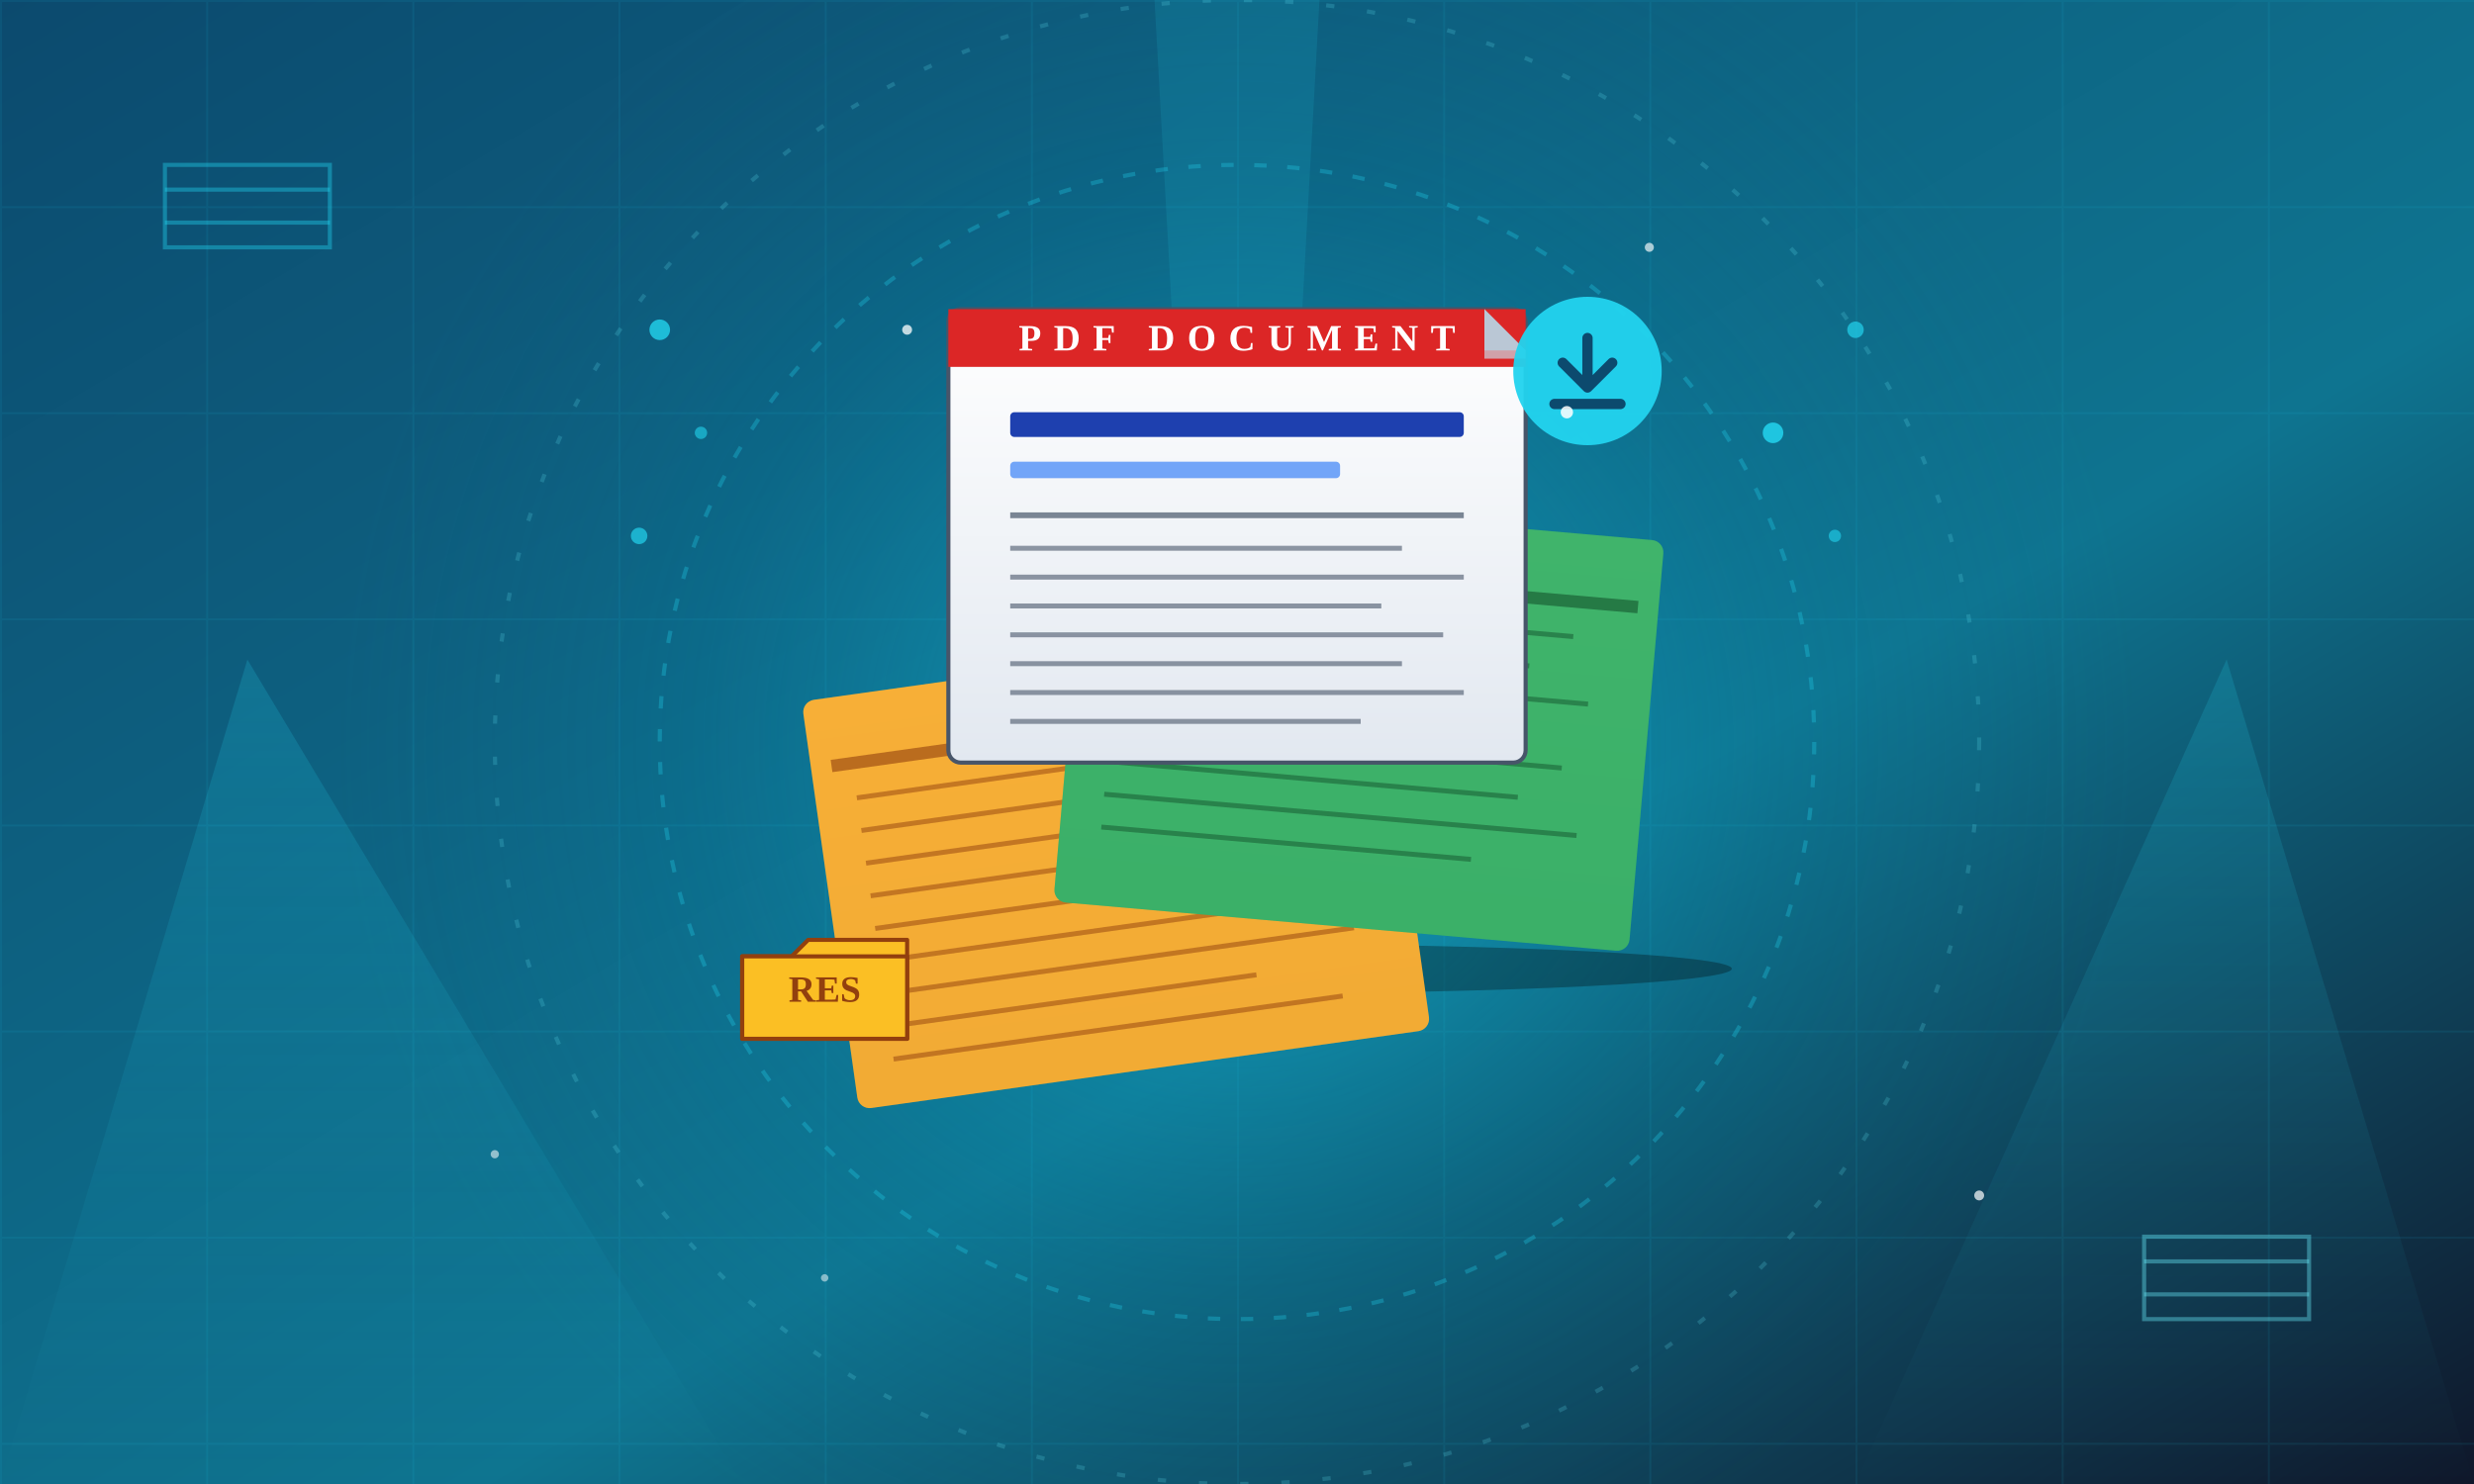
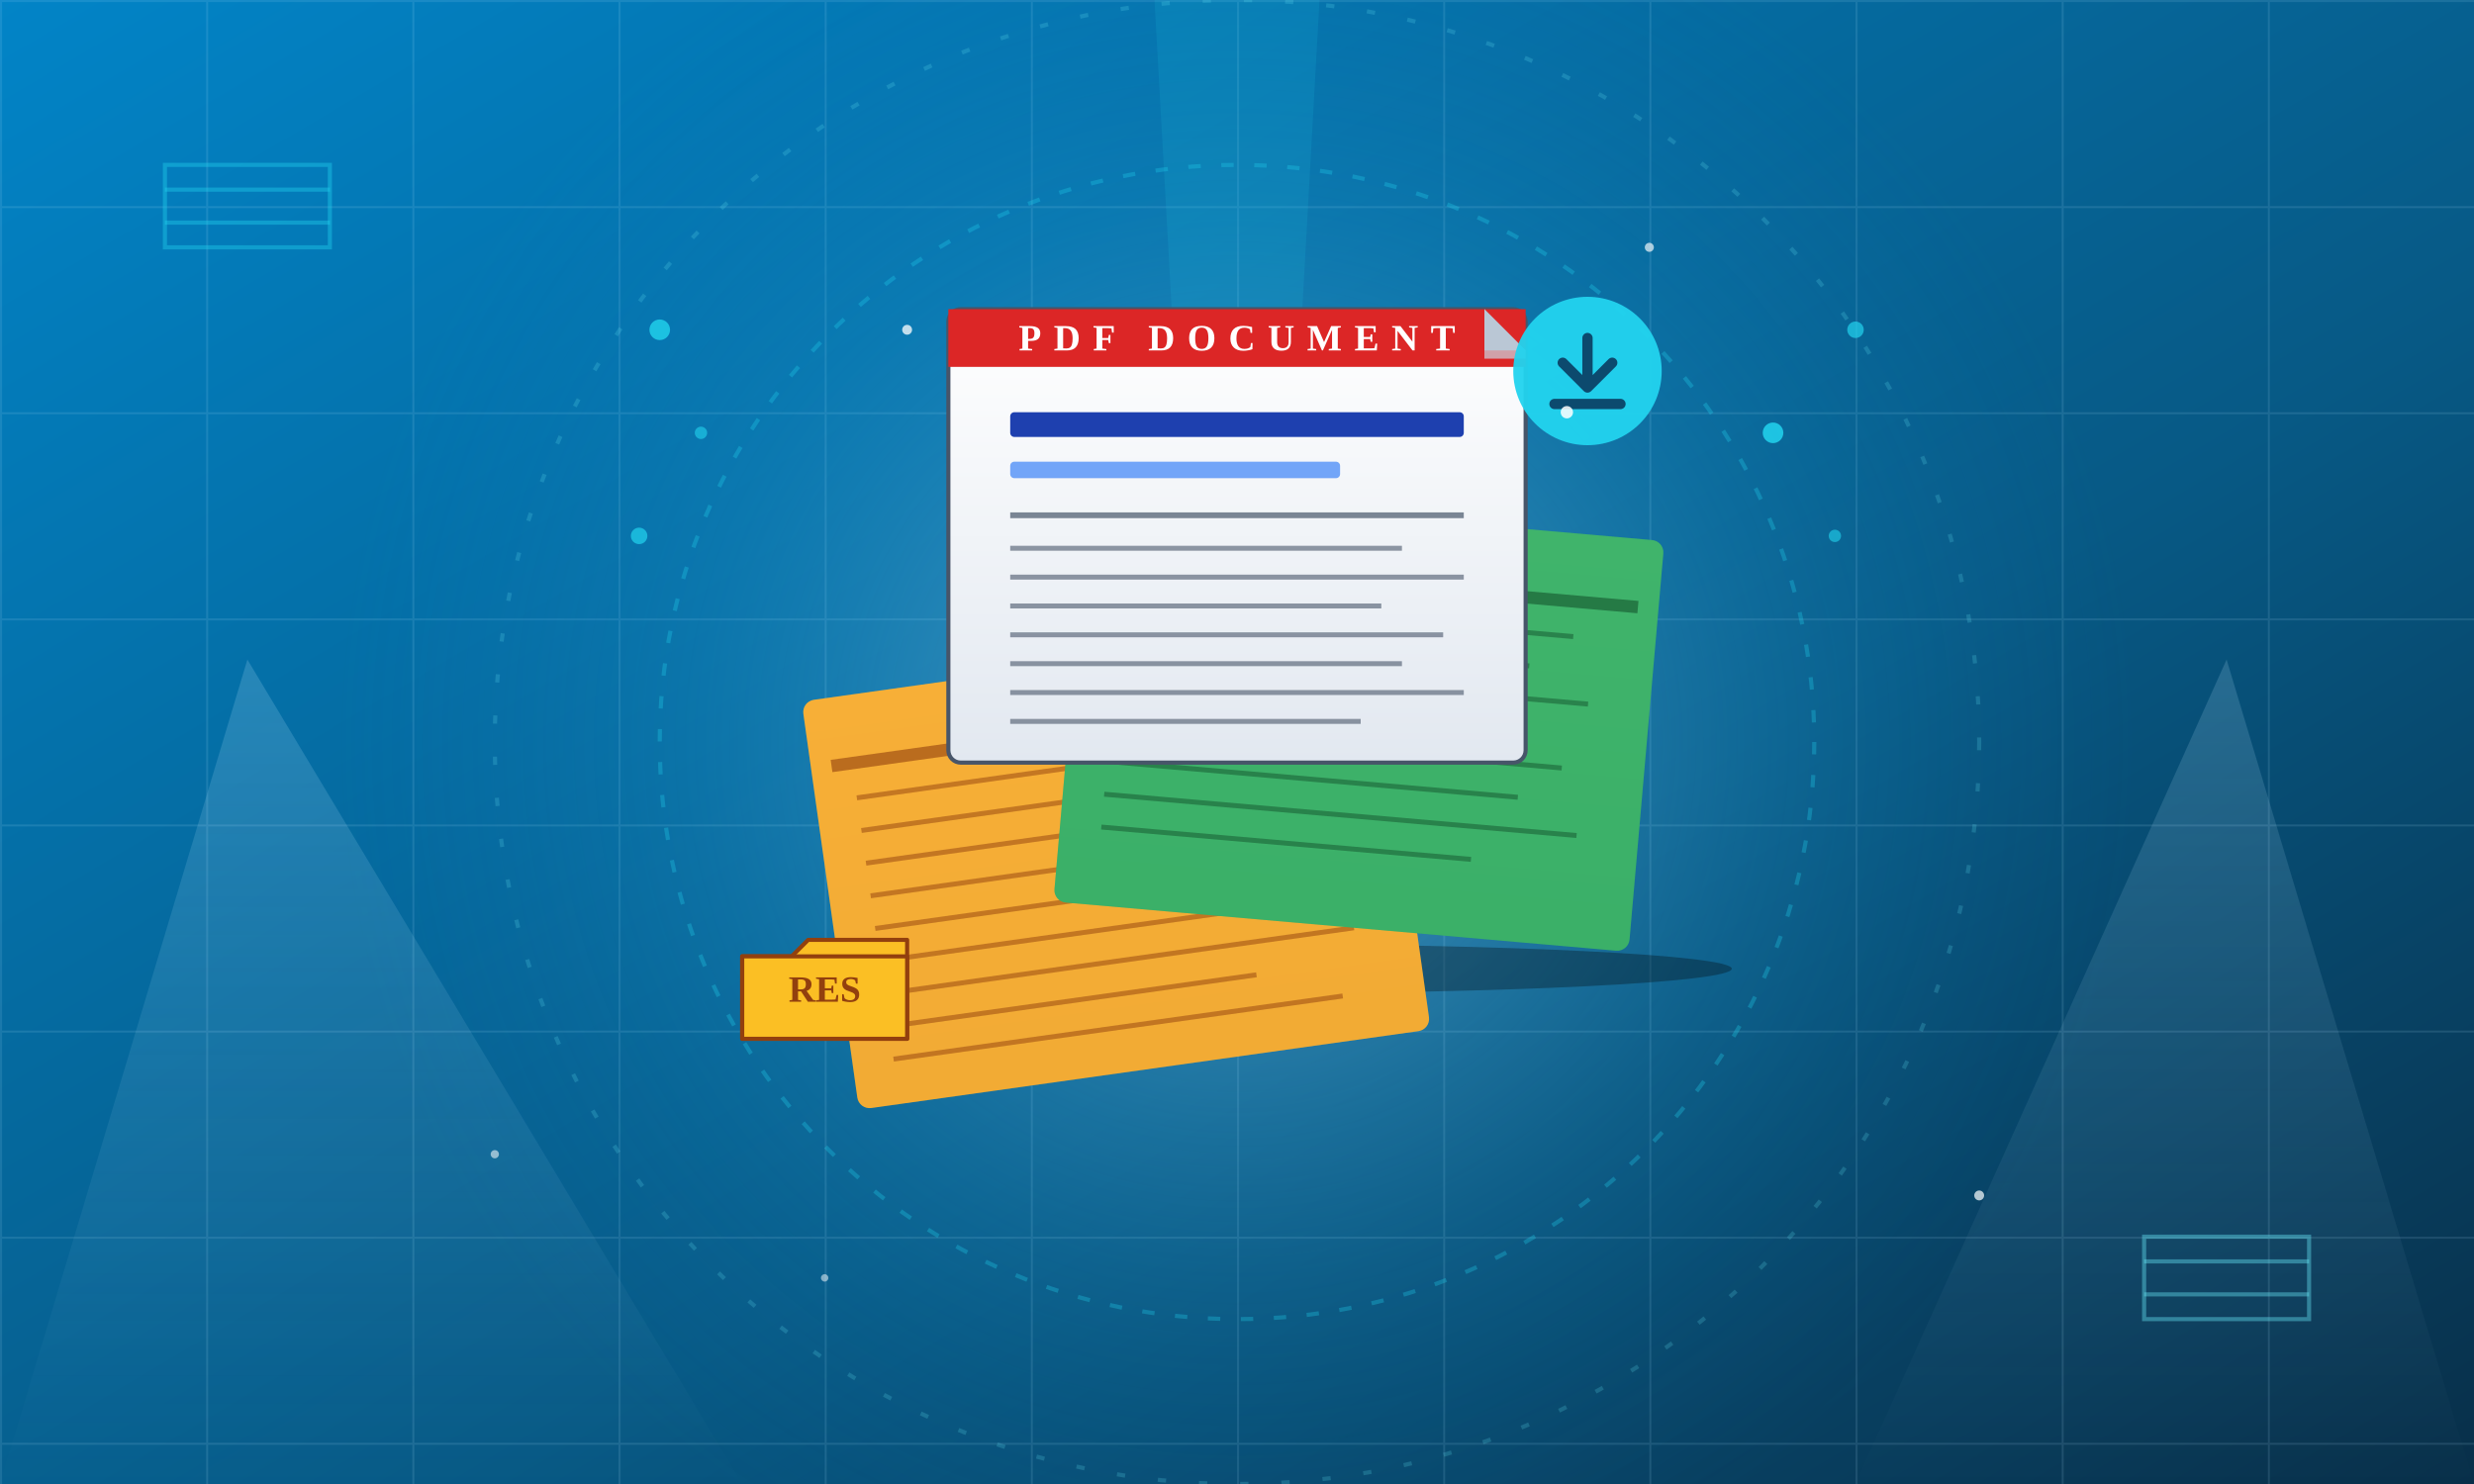
<svg xmlns="http://www.w3.org/2000/svg" viewBox="0 0 600 360" width="600" height="360" preserveAspectRatio="xMidYMid slice">
  <defs>
    <linearGradient id="bgGrad" x1="0" y1="0" x2="1" y2="1">
-       <stop offset="0%" stop-color="#0c4a6e" />
-       <stop offset="60%" stop-color="#0e7490" />
-       <stop offset="100%" stop-color="#0f172a" />
+       <stop offset="0%" stop-color="#0284c7" />
+       <stop offset="60%" stop-color="#075985" />
+       <stop offset="100%" stop-color="#082f49" />
    </linearGradient>
    <linearGradient id="docGrad" x1="0" y1="0" x2="0" y2="1">
      <stop offset="0%" stop-color="#ffffff" />
      <stop offset="100%" stop-color="#e2e8f0" />
    </linearGradient>
    <radialGradient id="centerGlow" cx="50%" cy="50%" r="50%">
-       <stop offset="0%" stop-color="#22d3ee" stop-opacity="0.5" />
-       <stop offset="60%" stop-color="#0891b2" stop-opacity="0.15" />
-       <stop offset="100%" stop-color="#0e7490" stop-opacity="0" />
+       <stop offset="0%" stop-color="#bae6fd" stop-opacity="0.45" />
+       <stop offset="60%" stop-color="#38bdf8" stop-opacity="0.14" />
+       <stop offset="100%" stop-color="#0284c7" stop-opacity="0" />
    </radialGradient>
    <linearGradient id="beamGrad" x1="0" y1="0" x2="0" y2="1">
-       <stop offset="0%" stop-color="#22d3ee" stop-opacity="0.35" />
-       <stop offset="100%" stop-color="#22d3ee" stop-opacity="0" />
+       <stop offset="0%" stop-color="#bae6fd" stop-opacity="0.35" />
+       <stop offset="100%" stop-color="#bae6fd" stop-opacity="0" />
    </linearGradient>
    <pattern id="gridPattern" x="0" y="0" width="50" height="50" patternUnits="userSpaceOnUse">
-       <path d="M 50 0 L 0 0 0 50" fill="none" stroke="#22d3ee" stroke-opacity="0.08" stroke-width="1" />
+       <path d="M 50 0 L 0 0 0 50" fill="none" stroke="#bae6fd" stroke-opacity="0.12" stroke-width="1" />
    </pattern>
  </defs>
  <rect width="600" height="360" fill="url(#bgGrad)" />
  <rect width="600" height="360" fill="url(#gridPattern)" />
  <circle cx="300" cy="180" r="220" fill="url(#centerGlow)" />
  <polygon points="0,360 180,360 60,160" fill="url(#beamGrad)" opacity="0.55" />
  <polygon points="450,360 600,360 540,160" fill="url(#beamGrad)" opacity="0.5" />
  <polygon points="280,0 320,0 310,180 290,180" fill="#22d3ee" fill-opacity="0.12" />
  <circle cx="300" cy="180" r="140" fill="none" stroke="#22d3ee" stroke-opacity="0.3" stroke-width="1" stroke-dasharray="3 5" />
  <circle cx="300" cy="180" r="180" fill="none" stroke="#67e8f9" stroke-opacity="0.2" stroke-width="1" stroke-dasharray="2 8" />
  <g fill="#22d3ee">
    <circle cx="160" cy="80" r="2.5" opacity="0.8" />
    <circle cx="170" cy="105" r="1.5" opacity="0.6" />
    <circle cx="155" cy="130" r="2" opacity="0.7" />
    <circle cx="450" cy="80" r="2" opacity="0.7" />
    <circle cx="430" cy="105" r="2.5" opacity="0.85" />
    <circle cx="445" cy="130" r="1.5" opacity="0.6" />
  </g>
  <g transform="translate(300 180)">
    <ellipse cx="0" cy="55" rx="120" ry="6" fill="#000000" fill-opacity="0.3" />
    <g transform="translate(-30 25) rotate(-8)">
      <rect x="-70" y="-45" width="140" height="100" rx="3" fill="#f59e0b" />
      <rect x="-70" y="-45" width="140" height="100" rx="3" fill="url(#docGrad)" fill-opacity="0.18" />
      <rect x="-65" y="-30" width="130" height="3" fill="#92400e" opacity="0.6" />
      <line x1="-60" y1="-20" x2="50" y2="-20" stroke="#92400e" stroke-width="1.2" opacity="0.5" />
      <line x1="-60" y1="-12" x2="40" y2="-12" stroke="#92400e" stroke-width="1.2" opacity="0.5" />
      <line x1="-60" y1="-4" x2="55" y2="-4" stroke="#92400e" stroke-width="1.2" opacity="0.5" />
      <line x1="-60" y1="4" x2="35" y2="4" stroke="#92400e" stroke-width="1.2" opacity="0.5" />
      <line x1="-60" y1="12" x2="50" y2="12" stroke="#92400e" stroke-width="1.2" opacity="0.5" />
      <line x1="-60" y1="20" x2="40" y2="20" stroke="#92400e" stroke-width="1.2" opacity="0.5" />
      <line x1="-60" y1="28" x2="55" y2="28" stroke="#92400e" stroke-width="1.2" opacity="0.5" />
      <line x1="-60" y1="36" x2="30" y2="36" stroke="#92400e" stroke-width="1.2" opacity="0.5" />
      <line x1="-60" y1="44" x2="50" y2="44" stroke="#92400e" stroke-width="1.2" opacity="0.5" />
    </g>
    <g transform="translate(30 -10) rotate(5)">
      <rect x="-70" y="-45" width="140" height="100" rx="3" fill="#16a34a" />
      <rect x="-70" y="-45" width="140" height="100" rx="3" fill="url(#docGrad)" fill-opacity="0.18" />
      <rect x="-65" y="-30" width="130" height="3" fill="#14532d" opacity="0.6" />
      <line x1="-60" y1="-20" x2="50" y2="-20" stroke="#14532d" stroke-width="1.2" opacity="0.5" />
      <line x1="-60" y1="-12" x2="40" y2="-12" stroke="#14532d" stroke-width="1.2" opacity="0.5" />
      <line x1="-60" y1="-4" x2="55" y2="-4" stroke="#14532d" stroke-width="1.2" opacity="0.5" />
      <line x1="-60" y1="4" x2="35" y2="4" stroke="#14532d" stroke-width="1.2" opacity="0.5" />
      <line x1="-60" y1="12" x2="50" y2="12" stroke="#14532d" stroke-width="1.2" opacity="0.5" />
      <line x1="-60" y1="20" x2="40" y2="20" stroke="#14532d" stroke-width="1.2" opacity="0.5" />
      <line x1="-60" y1="28" x2="55" y2="28" stroke="#14532d" stroke-width="1.2" opacity="0.5" />
      <line x1="-60" y1="36" x2="30" y2="36" stroke="#14532d" stroke-width="1.2" opacity="0.5" />
    </g>
    <g transform="translate(0 -55)">
      <rect x="-70" y="-50" width="140" height="110" rx="3" fill="url(#docGrad)" stroke="#475569" stroke-width="1" />
      <rect x="-70" y="-50" width="140" height="14" fill="#dc2626" />
      <text x="0" y="-40" text-anchor="middle" font-size="9" fill="#ffffff" font-weight="800" letter-spacing="3">PDF DOCUMENT</text>
      <rect x="-55" y="-25" width="110" height="6" rx="1" fill="#1e40af" />
      <rect x="-55" y="-13" width="80" height="4" rx="1" fill="#3b82f6" opacity="0.7" />
      <line x1="-55" y1="0" x2="55" y2="0" stroke="#475569" stroke-width="1.4" opacity="0.7" />
      <line x1="-55" y1="8" x2="40" y2="8" stroke="#475569" stroke-width="1.2" opacity="0.6" />
      <line x1="-55" y1="15" x2="55" y2="15" stroke="#475569" stroke-width="1.2" opacity="0.6" />
      <line x1="-55" y1="22" x2="35" y2="22" stroke="#475569" stroke-width="1.2" opacity="0.6" />
      <line x1="-55" y1="29" x2="50" y2="29" stroke="#475569" stroke-width="1.2" opacity="0.6" />
      <line x1="-55" y1="36" x2="40" y2="36" stroke="#475569" stroke-width="1.2" opacity="0.6" />
      <line x1="-55" y1="43" x2="55" y2="43" stroke="#475569" stroke-width="1.2" opacity="0.6" />
      <line x1="-55" y1="50" x2="30" y2="50" stroke="#475569" stroke-width="1.2" opacity="0.6" />
      <path d="M 60 -50 L 70 -40 L 60 -40 Z" fill="#94a3b8" />
      <path d="M 60 -50 L 70 -40 L 70 -38 L 60 -38 Z" fill="#cbd5e1" opacity="0.7" />
    </g>
    <g transform="translate(85 -90)">
      <circle cx="0" cy="0" r="18" fill="#22d3ee" opacity="0.95" />
      <path d="M 0 -8 L 0 4 M -6 -2 L 0 4 L 6 -2 M -8 8 L 8 8" stroke="#0c4a6e" stroke-width="2.5" stroke-linecap="round" stroke-linejoin="round" fill="none" />
    </g>
    <g transform="translate(-100 60)">
      <path d="M -20 -8 L -8 -8 L -4 -12 L 20 -12 L 20 12 L -20 12 Z" fill="#fbbf24" stroke="#92400e" stroke-width="1" stroke-linejoin="round" />
      <rect x="-20" y="-8" width="40" height="20" fill="#fbbf24" stroke="#92400e" stroke-width="1" stroke-linejoin="round" />
      <text x="0" y="3" text-anchor="middle" font-size="9" fill="#92400e" font-weight="700">RES</text>
    </g>
  </g>
  <g fill="#ffffff">
    <circle cx="220" cy="80" r="1.2" opacity="0.75" />
    <circle cx="380" cy="100" r="1.5" opacity="0.85" />
    <circle cx="120" cy="280" r="1" opacity="0.55" />
    <circle cx="480" cy="290" r="1.2" opacity="0.7" />
    <circle cx="200" cy="310" r="0.9" opacity="0.5" />
    <circle cx="400" cy="60" r="1.1" opacity="0.65" />
  </g>
  <g transform="translate(40 40)" fill="none" stroke="#22d3ee" stroke-opacity="0.4" stroke-width="1">
    <rect x="0" y="0" width="40" height="20" />
    <line x1="0" y1="6" x2="40" y2="6" />
    <line x1="0" y1="14" x2="40" y2="14" />
  </g>
  <g transform="translate(520 300)" fill="none" stroke="#67e8f9" stroke-opacity="0.4" stroke-width="1">
    <rect x="0" y="0" width="40" height="20" />
    <line x1="0" y1="6" x2="40" y2="6" />
    <line x1="0" y1="14" x2="40" y2="14" />
  </g>
</svg>
